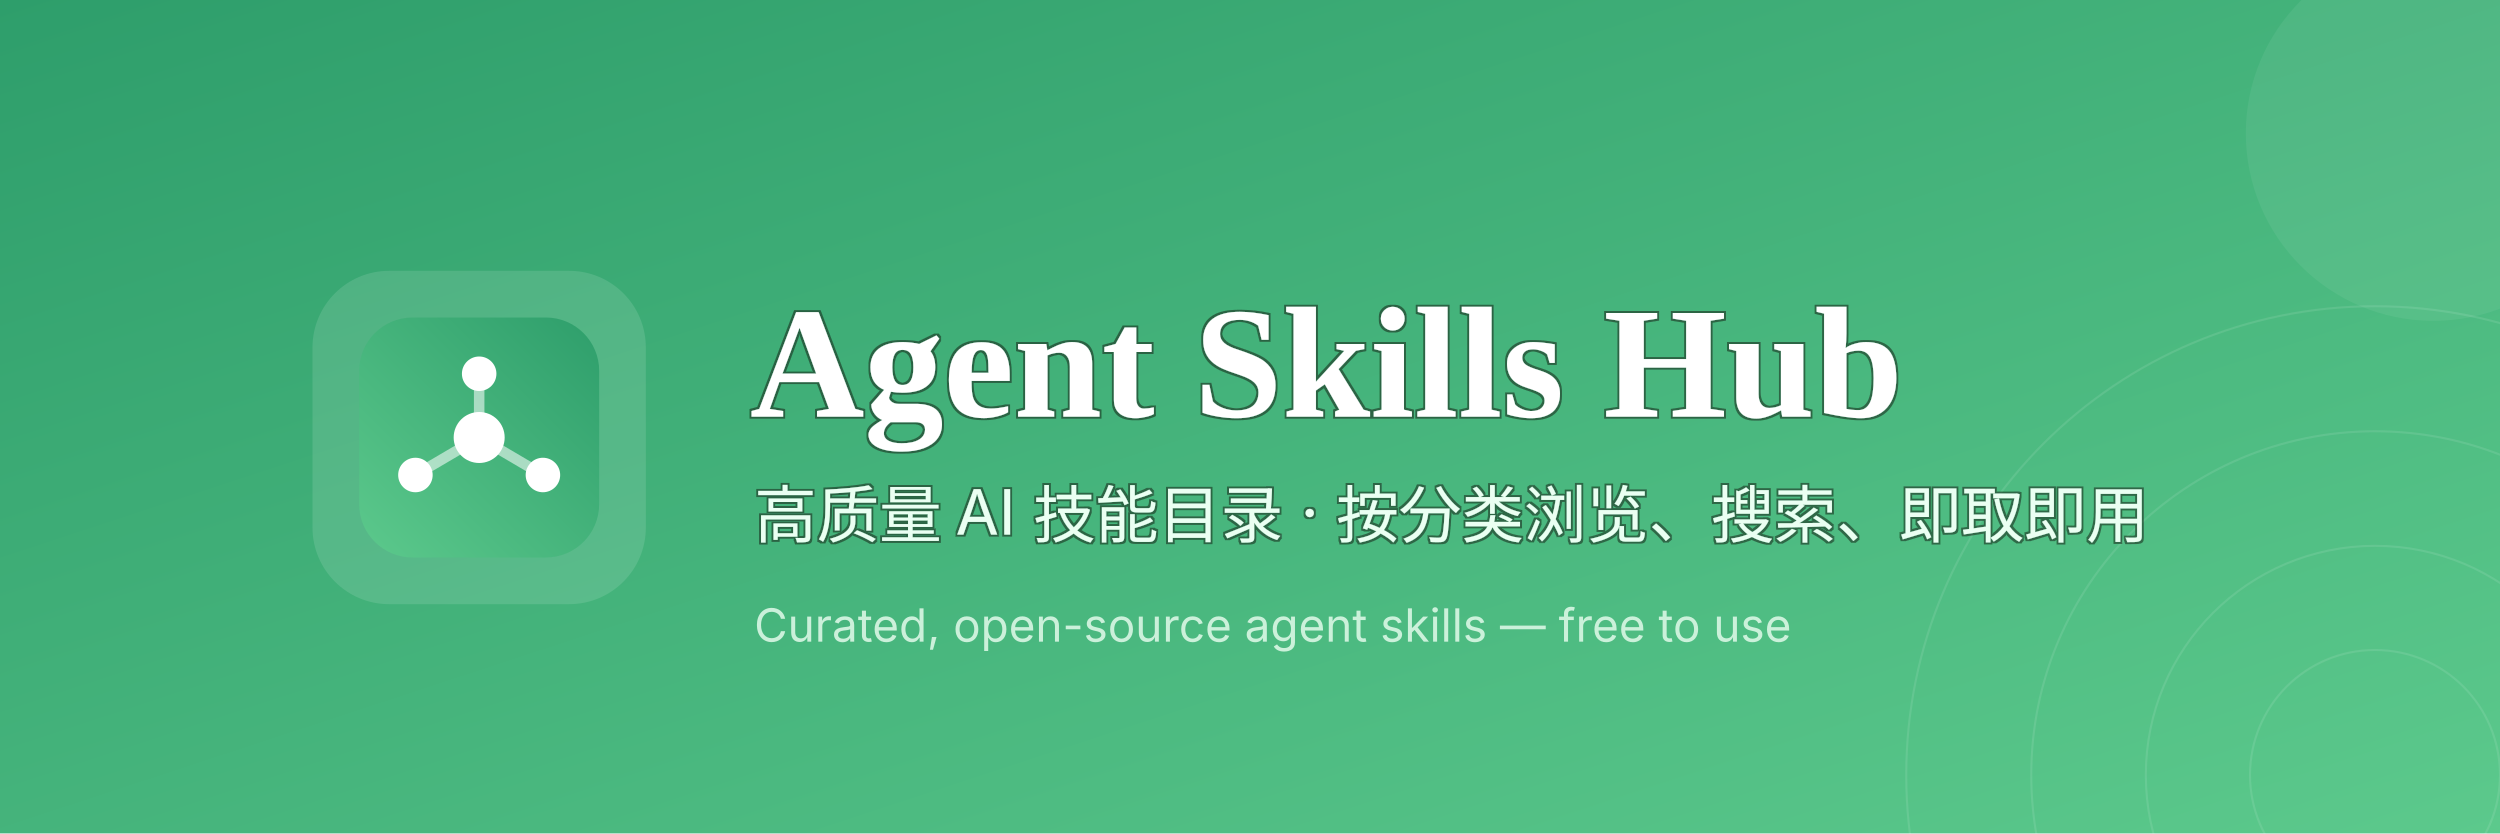
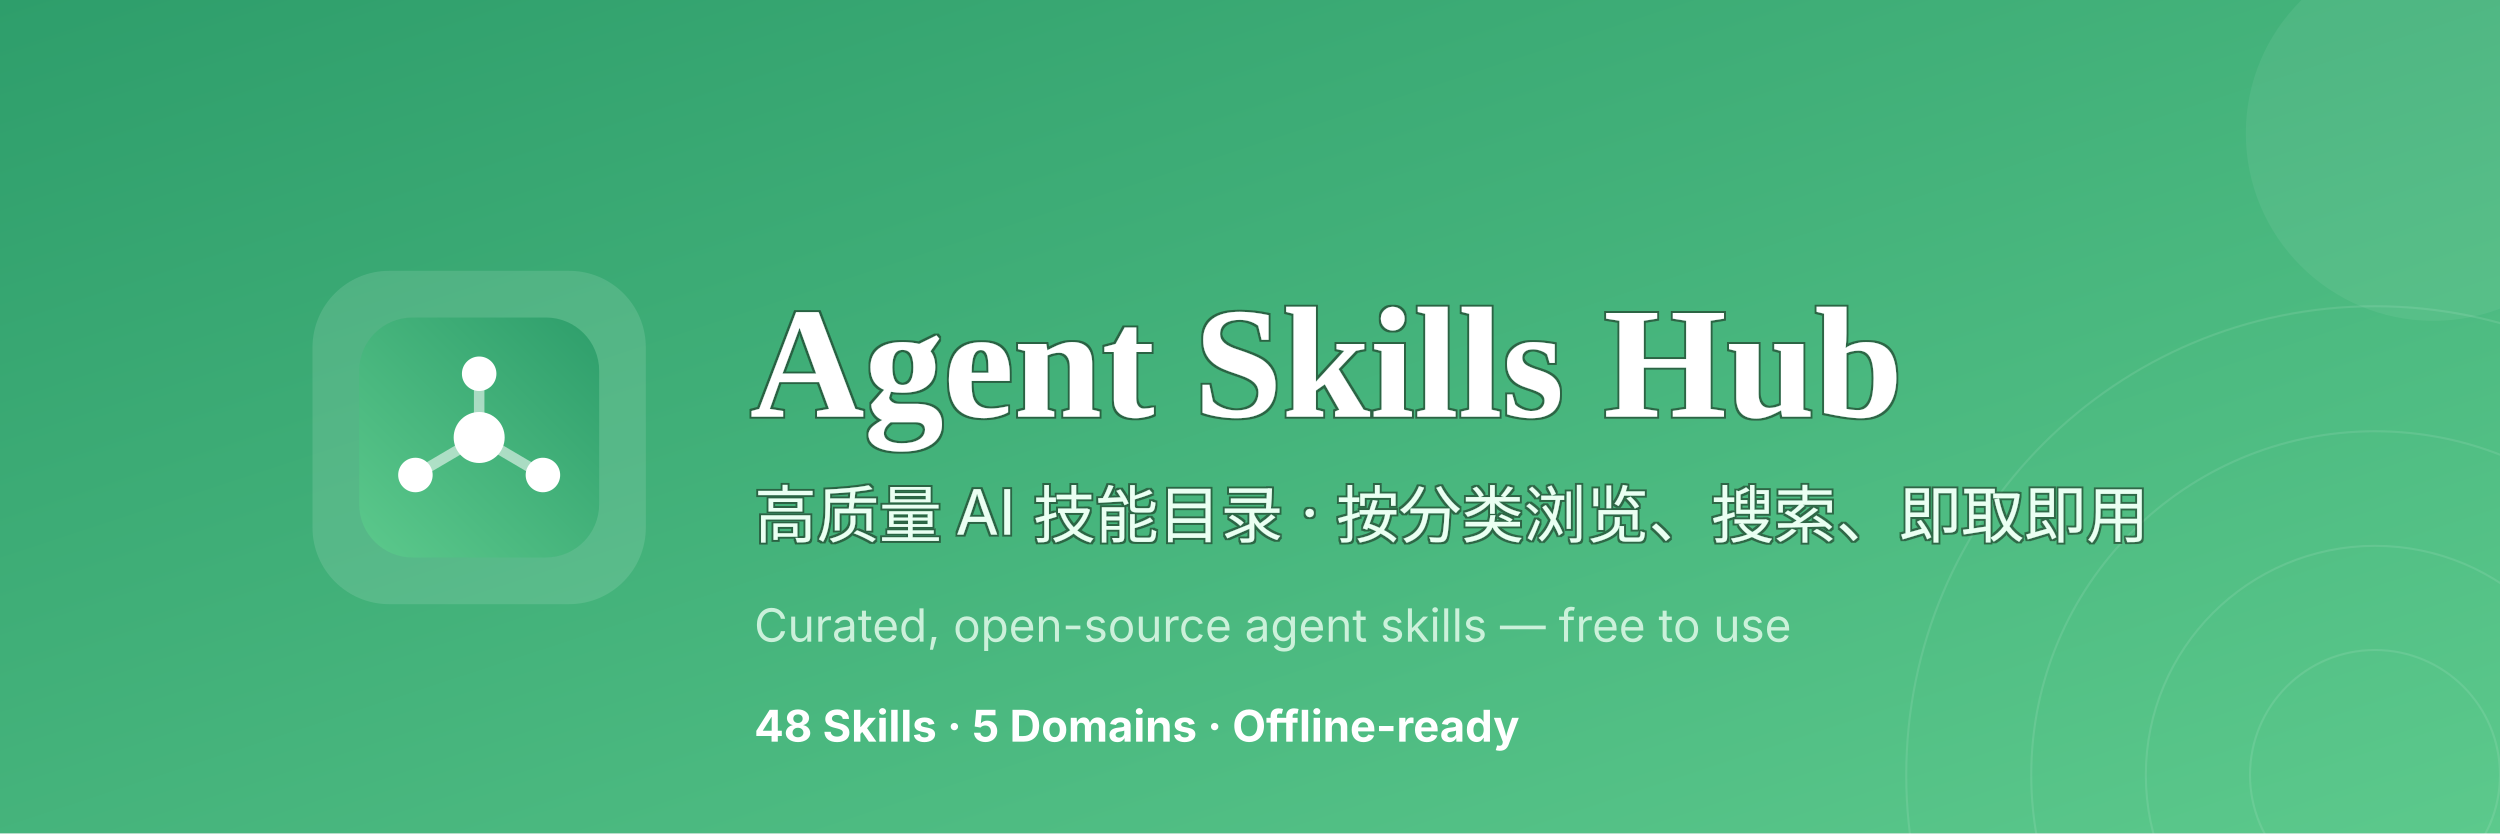
<svg xmlns="http://www.w3.org/2000/svg" xmlns:xlink="http://www.w3.org/1999/xlink" viewBox="0 0 1200 400" role="img" aria-labelledby="ash-title ash-desc" lang="zh-CN" focusable="false">
  <defs>
    <linearGradient id="ash-banner-bg" x1="0" y1="0" x2="1" y2="1">
      <stop offset="0" stop-color="#2e9e6b" />
      <stop offset="1" stop-color="#5cc98c" />
    </linearGradient>
    <linearGradient id="ash-banner-logo" x1="1" y1="0" x2="0" y2="1">
      <stop offset="0" stop-color="#2e9e6b" />
      <stop offset="1" stop-color="#5cc98c" />
    </linearGradient>
    <filter id="ash-text-edge" x="-20%" y="-20%" width="140%" height="140%">
      <feMorphology in="SourceAlpha" operator="dilate" radius="0.6" result="d" />
      <feFlood flood-color="#10231a" flood-opacity="0.55" />
      <feComposite in2="d" operator="in" result="stroke" />
      <feMerge>
        <feMergeNode in="stroke" />
        <feMergeNode in="SourceGraphic" />
      </feMerge>
    </filter>
    <symbol id="ash-hub" viewBox="0 0 32 32">
      <g fill="currentColor" stroke="currentColor" stroke-width="1.4" stroke-linecap="round">
        <line x1="16" y1="16" x2="16" y2="7.5" opacity=".55" />
        <line x1="16" y1="16" x2="24.5" y2="21" opacity=".55" />
        <line x1="16" y1="16" x2="7.5" y2="21" opacity=".55" />
        <circle cx="16" cy="16" r="3.4" fill="currentColor" stroke="none" />
        <circle cx="16" cy="7.5" r="2.3" stroke="none" />
        <circle cx="24.5" cy="21" r="2.3" stroke="none" />
        <circle cx="7.5" cy="21" r="2.3" stroke="none" />
      </g>
    </symbol>
  </defs>
  <rect width="1200" height="400" fill="url(#ash-banner-bg)" />
  <g fill="none" stroke="#ffffff" stroke-opacity="0.10">
    <circle cx="1140" cy="372" r="60" />
    <circle cx="1140" cy="372" r="110" />
    <circle cx="1140" cy="372" r="165" />
    <circle cx="1140" cy="372" r="225" />
  </g>
  <circle cx="1168" cy="64" r="90" fill="#ffffff" opacity="0.06" />
  <g transform="translate(150 130)">
    <rect width="160" height="160" rx="36.8" fill="#ffffff" opacity="0.12" />
    <rect x="22.4" y="22.4" width="115.2" height="115.2" rx="25.6" fill="url(#ash-banner-logo)" />
    <use href="#ash-hub" xlink:href="#ash-hub" x="22.4" y="22.4" width="115.2" height="115.2" color="#ffffff" />
  </g>
  <text x="360" y="200" font-family="Georgia, 'Times New Roman', 'Songti SC', 'SimSun', serif" font-size="76" font-weight="700" fill="#ffffff" filter="url(#ash-text-edge)">Agent Skills Hub</text>
  <text x="362" y="258" font-family="Inter, -apple-system, 'Segoe UI', Roboto, Helvetica, Arial, 'PingFang SC', 'Microsoft YaHei', sans-serif" font-size="30" fill="#eafff2" filter="url(#ash-text-edge)">高质量 AI 技能目录 · 按分类浏览、搜索、即取即用</text>
  <text x="362" y="308" font-family="Inter, -apple-system, 'Segoe UI', Roboto, Helvetica, Arial, 'PingFang SC', 'Microsoft YaHei', sans-serif" font-size="22" fill="#d6f5e2" opacity="0.92">Curated, open-source agent skills — free to use</text>
+   <g font-family="Inter, -apple-system, 'Segoe UI', Roboto, Helvetica, Arial, 'PingFang SC', 'Microsoft YaHei', sans-serif" fill="#ffffff">
+     <text x="362" y="356" font-size="21" font-weight="700">48 Skills · 5 Domains · Offline-ready</text>
+   </g>
</svg>
